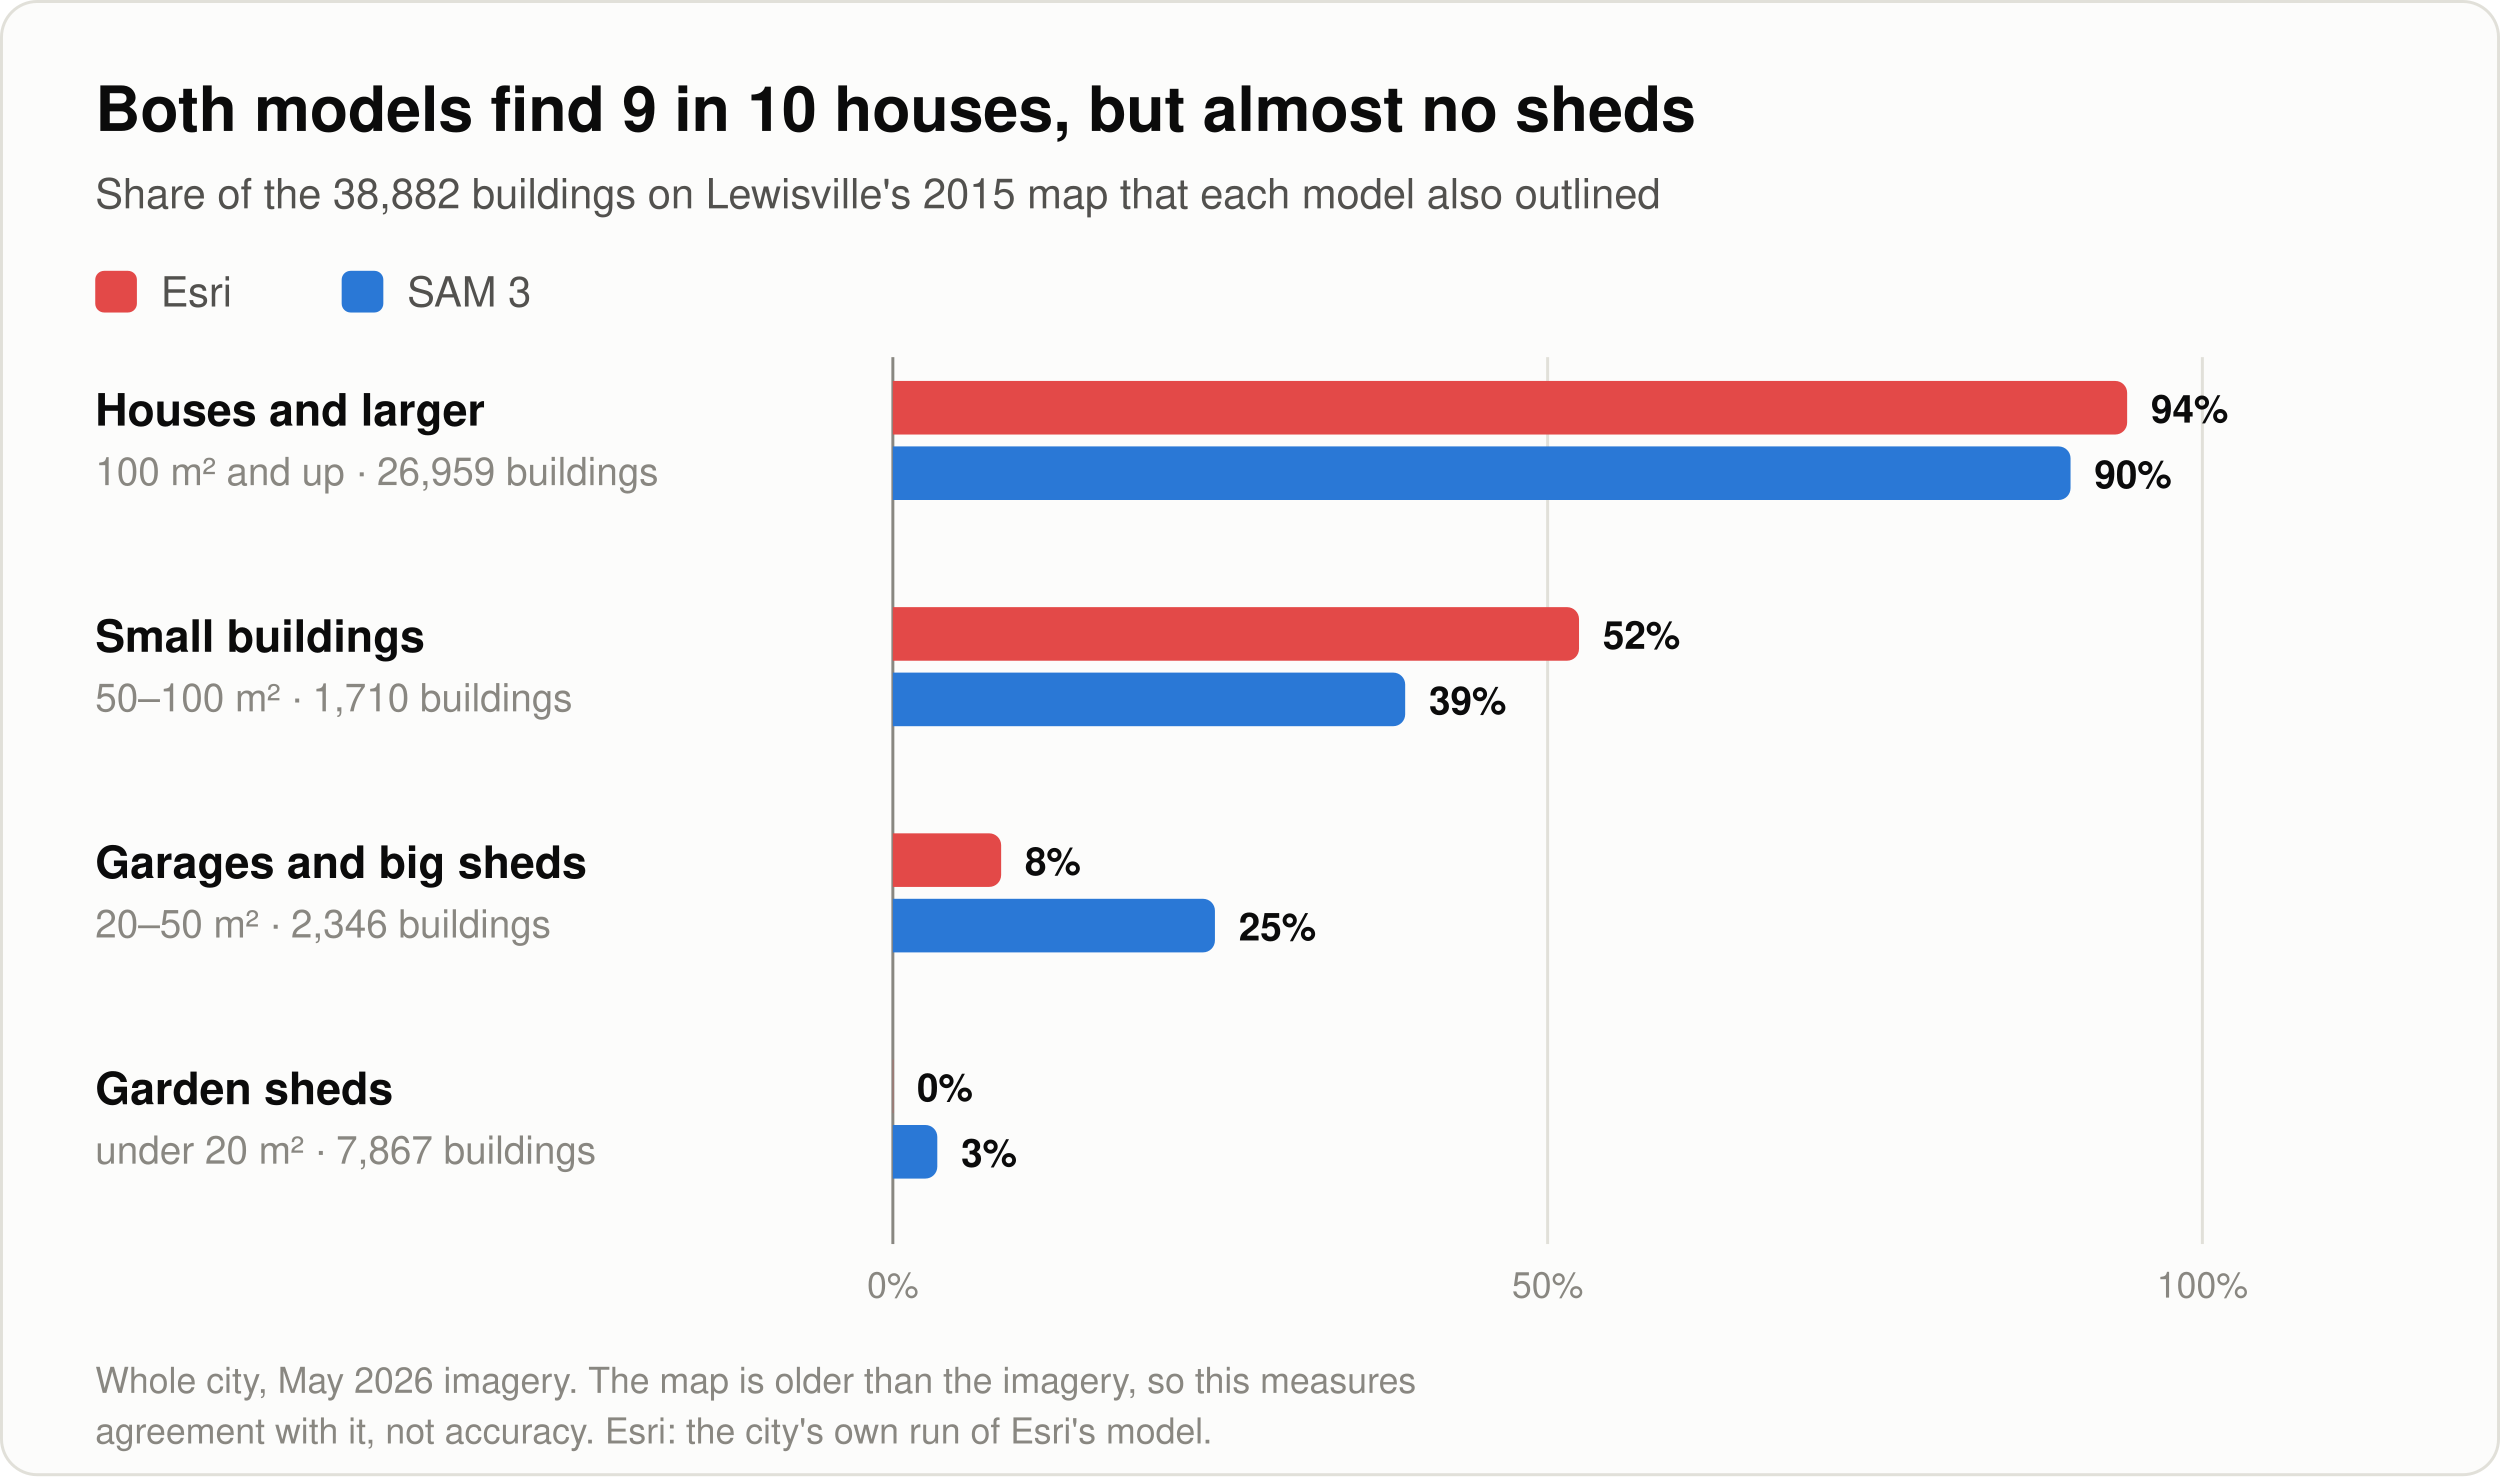
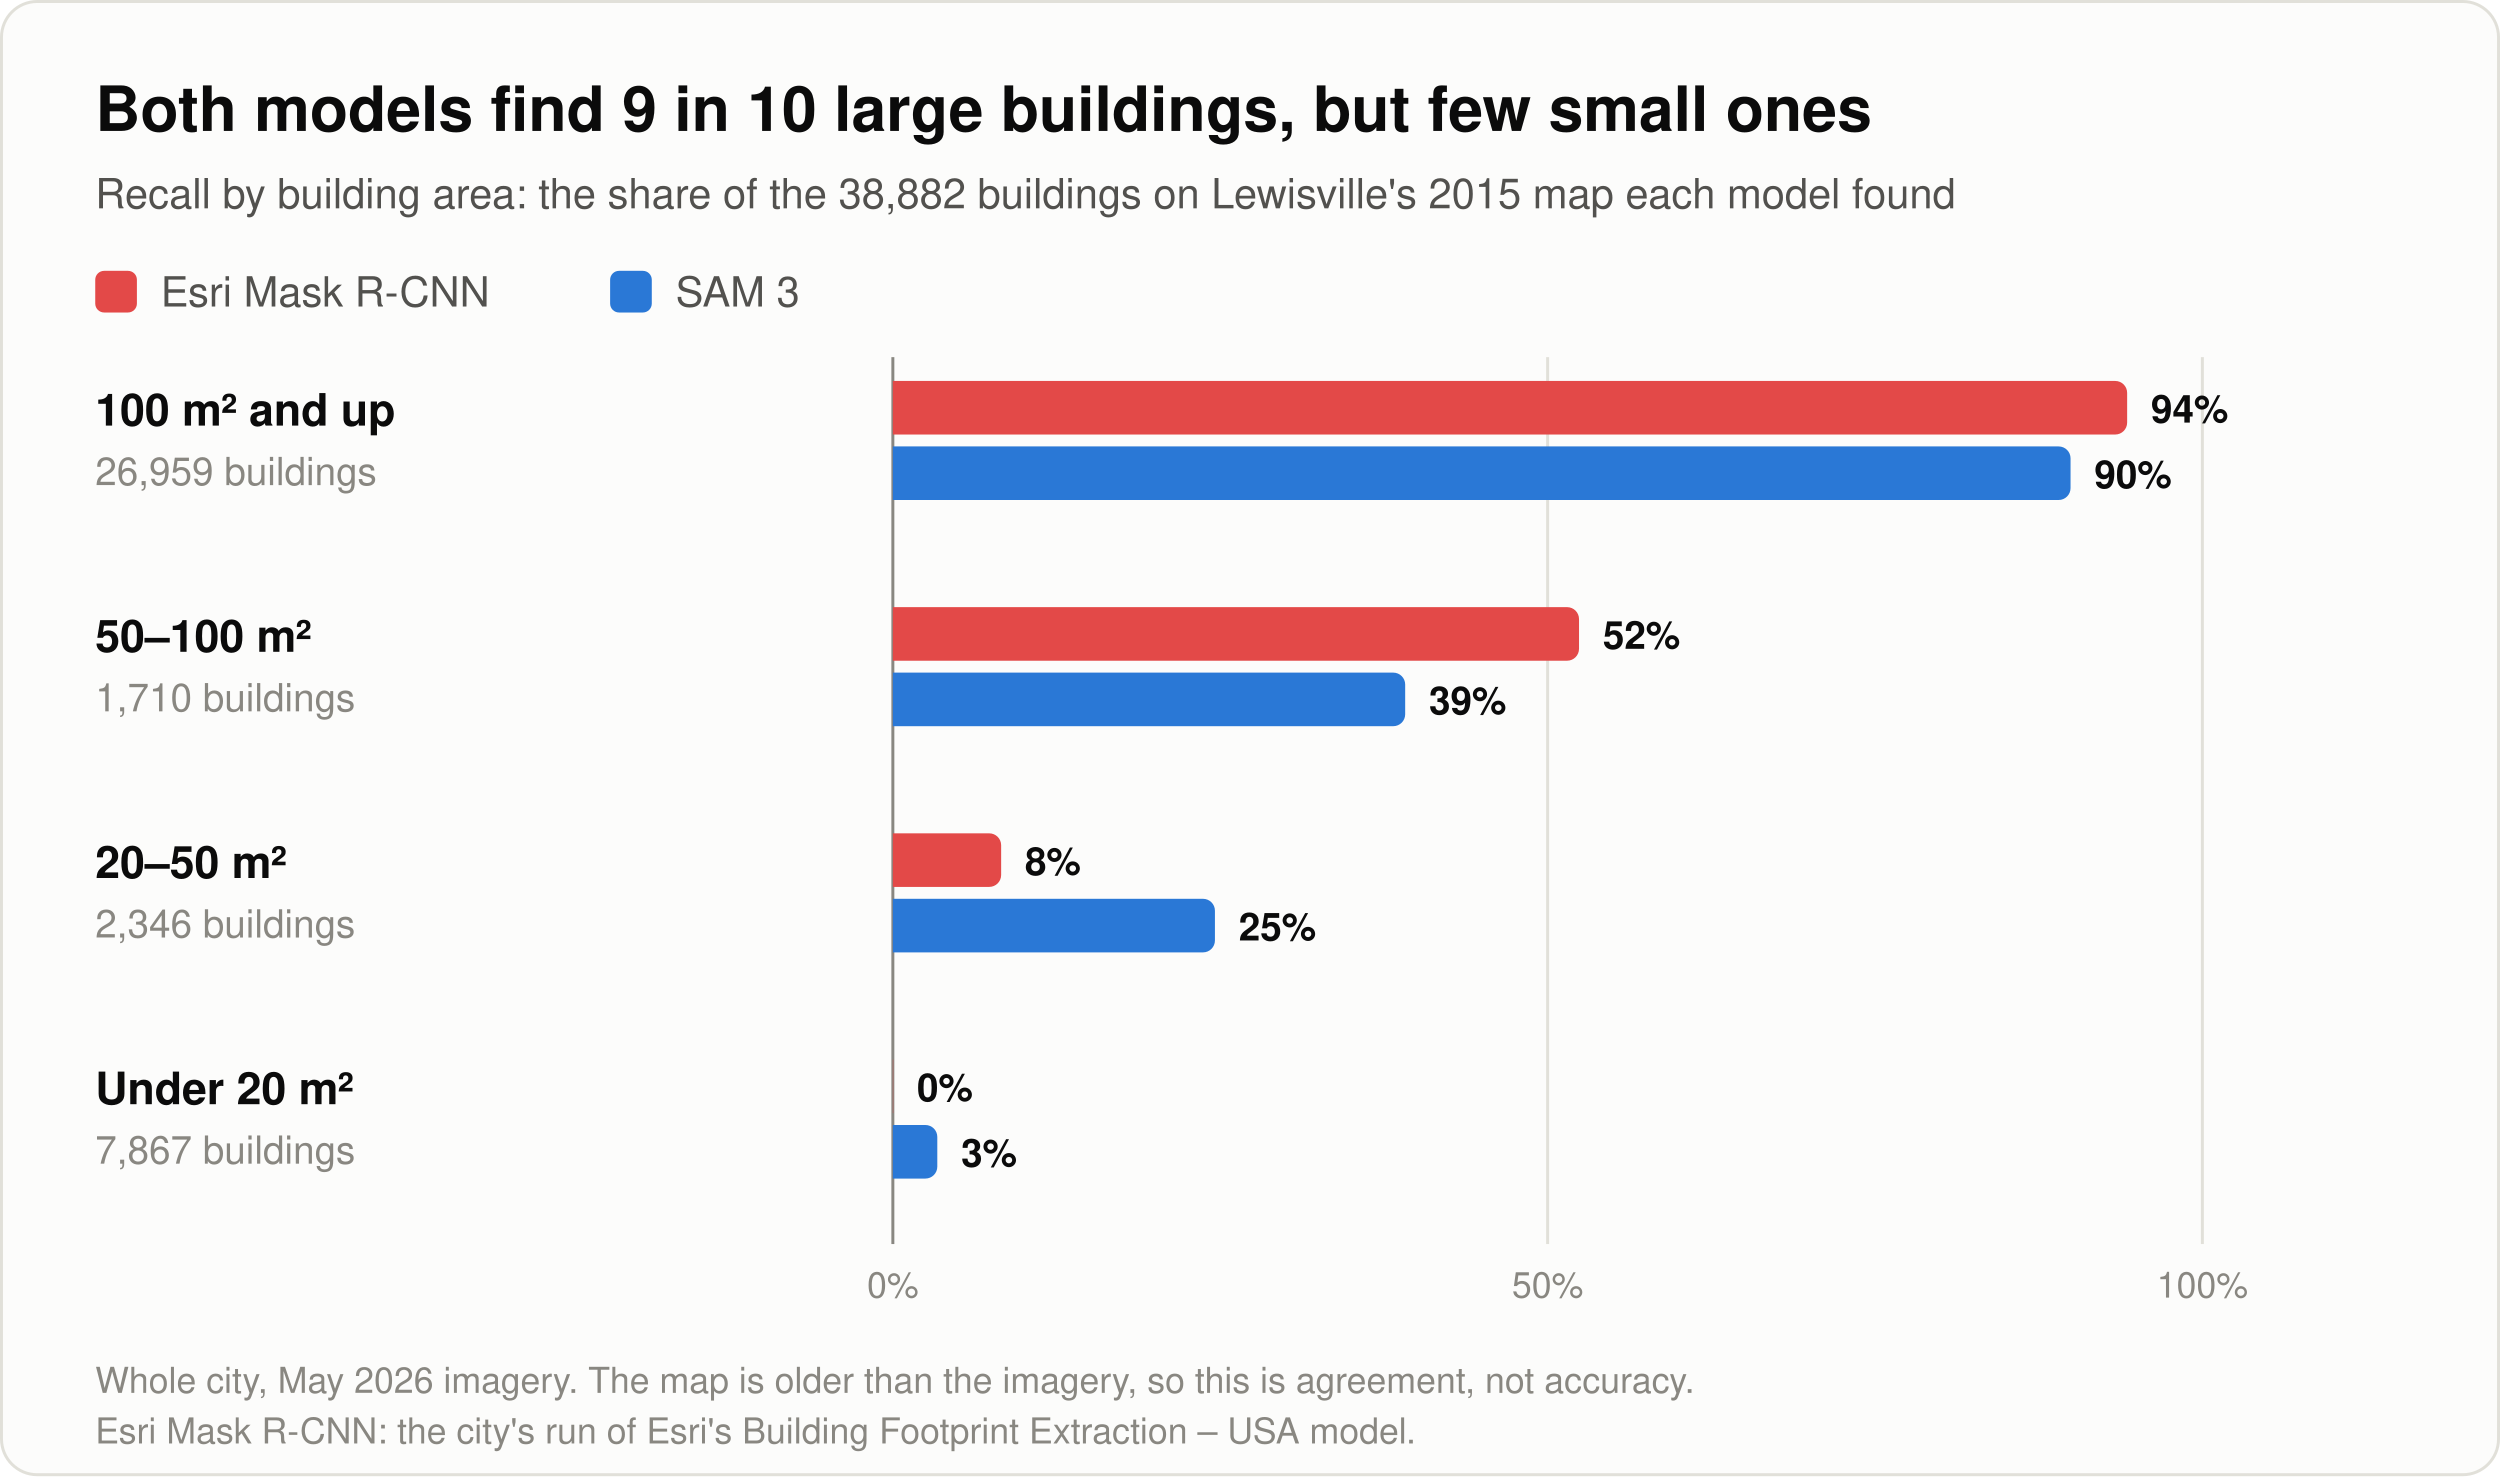
<svg xmlns="http://www.w3.org/2000/svg" width="840" height="496" viewBox="0 0 840 496" font-family="-apple-system, BlinkMacSystemFont, 'Segoe UI', Helvetica, Arial, sans-serif">
  <rect x="0.5" y="0.5" width="839" height="495" rx="12" fill="#fcfcfb" stroke="#e1e0d9" />
-   <text x="32" y="44" font-size="21" font-weight="700" text-anchor="start" fill="#0b0b0b">Both models find 9 in 10 houses, but almost no sheds</text>
-   <text x="32" y="70" font-size="14" font-weight="400" text-anchor="start" fill="#52514e">Share of the 38,882 buildings on Lewisville's 2015 map that each model also outlined</text>
+   <text x="32" y="44" font-size="21" font-weight="700" text-anchor="start" fill="#0b0b0b">Both models find 9 in 10 large buildings, but few small ones</text>
+   <text x="32" y="70" font-size="14" font-weight="400" text-anchor="start" fill="#52514e">Recall by building area: the share of the 38,882 buildings on Lewisville's 2015 map each model found</text>
  <rect x="32" y="91" width="14" height="14" rx="3" fill="#e34948" />
-   <text x="54" y="103" font-size="14" font-weight="400" text-anchor="start" fill="#52514e">Esri</text>
-   <rect x="114.8" y="91" width="14" height="14" rx="3" fill="#2a78d6" />
-   <text x="136.8" y="103" font-size="14" font-weight="400" text-anchor="start" fill="#52514e">SAM 3</text>
+   <text x="54" y="103" font-size="14" font-weight="400" text-anchor="start" fill="#52514e">Esri Mask R-CNN</text>
+   <rect x="205" y="91" width="14" height="14" rx="3" fill="#2a78d6" />
+   <text x="227" y="103" font-size="14" font-weight="400" text-anchor="start" fill="#52514e">SAM 3</text>
  <line x1="300" y1="120" x2="300" y2="418" stroke="#898781" stroke-width="1" />
  <text x="300" y="436" font-size="12" font-weight="400" text-anchor="middle" fill="#898781">0%</text>
  <line x1="520" y1="120" x2="520" y2="418" stroke="#e1e0d9" stroke-width="1" />
  <text x="520" y="436" font-size="12" font-weight="400" text-anchor="middle" fill="#898781">50%</text>
  <line x1="740" y1="120" x2="740" y2="418" stroke="#e1e0d9" stroke-width="1" />
  <text x="740" y="436" font-size="12" font-weight="400" text-anchor="middle" fill="#898781">100%</text>
-   <text x="32" y="143" font-size="15" font-weight="600" text-anchor="start" fill="#0b0b0b">Houses and larger</text>
-   <text x="32" y="163" font-size="13" font-weight="400" text-anchor="start" fill="#898781">100 m² and up · 26,959 buildings</text>
+   <text x="32" y="143" font-size="15" font-weight="600" text-anchor="start" fill="#0b0b0b">100 m² and up</text>
+   <text x="32" y="163" font-size="13" font-weight="400" text-anchor="start" fill="#898781">26,959 buildings</text>
  <path d="M300 128h410.719a4 4 0 0 1 4 4v10a4 4 0 0 1 -4 4h-410.719z" fill="#e34948" />
  <text x="722.719" y="142" font-size="13" font-weight="600" text-anchor="start" fill="#0b0b0b">94%</text>
  <path d="M300 150h391.705a4 4 0 0 1 4 4v10a4 4 0 0 1 -4 4h-391.705z" fill="#2a78d6" />
  <text x="703.705" y="164" font-size="13" font-weight="600" text-anchor="start" fill="#0b0b0b">90%</text>
-   <text x="32" y="219" font-size="15" font-weight="600" text-anchor="start" fill="#0b0b0b">Small buildings</text>
-   <text x="32" y="239" font-size="13" font-weight="400" text-anchor="start" fill="#898781">50–100 m² · 1,710 buildings</text>
+   <text x="32" y="219" font-size="15" font-weight="600" text-anchor="start" fill="#0b0b0b">50–100 m²</text>
+   <text x="32" y="239" font-size="13" font-weight="400" text-anchor="start" fill="#898781">1,710 buildings</text>
  <path d="M300 204h226.55a4 4 0 0 1 4 4v10a4 4 0 0 1 -4 4h-226.55z" fill="#e34948" />
  <text x="538.55" y="218" font-size="13" font-weight="600" text-anchor="start" fill="#0b0b0b">52%</text>
  <path d="M300 226h168.14a4 4 0 0 1 4 4v10a4 4 0 0 1 -4 4h-168.14z" fill="#2a78d6" />
  <text x="480.14" y="240" font-size="13" font-weight="600" text-anchor="start" fill="#0b0b0b">39%</text>
-   <text x="32" y="295" font-size="15" font-weight="600" text-anchor="start" fill="#0b0b0b">Garages and big sheds</text>
-   <text x="32" y="315" font-size="13" font-weight="400" text-anchor="start" fill="#898781">20–50 m² · 2,346 buildings</text>
+   <text x="32" y="295" font-size="15" font-weight="600" text-anchor="start" fill="#0b0b0b">20–50 m²</text>
+   <text x="32" y="315" font-size="13" font-weight="400" text-anchor="start" fill="#898781">2,346 buildings</text>
  <path d="M300 280h32.385a4 4 0 0 1 4 4v10a4 4 0 0 1 -4 4h-32.385z" fill="#e34948" />
  <text x="344.385" y="294" font-size="13" font-weight="600" text-anchor="start" fill="#0b0b0b">8%</text>
  <path d="M300 302h104.218a4 4 0 0 1 4 4v10a4 4 0 0 1 -4 4h-104.218z" fill="#2a78d6" />
  <text x="416.218" y="316" font-size="13" font-weight="600" text-anchor="start" fill="#0b0b0b">25%</text>
-   <text x="32" y="371" font-size="15" font-weight="600" text-anchor="start" fill="#0b0b0b">Garden sheds</text>
-   <text x="32" y="391" font-size="13" font-weight="400" text-anchor="start" fill="#898781">under 20 m² · 7,867 buildings</text>
+   <text x="32" y="371" font-size="15" font-weight="600" text-anchor="start" fill="#0b0b0b">Under 20 m²</text>
+   <text x="32" y="391" font-size="13" font-weight="400" text-anchor="start" fill="#898781">7,867 buildings</text>
  <rect x="300" y="356" width="0.112" height="18" rx="0" fill="#e34948" />
  <text x="308.112" y="370" font-size="13" font-weight="600" text-anchor="start" fill="#0b0b0b">0%</text>
  <path d="M300 378h10.933a4 4 0 0 1 4 4v10a4 4 0 0 1 -4 4h-10.933z" fill="#2a78d6" />
  <text x="322.933" y="392" font-size="13" font-weight="600" text-anchor="start" fill="#0b0b0b">3%</text>
-   <text x="32" y="468" font-size="12" font-weight="400" text-anchor="start" fill="#898781">Whole city, May 2026 imagery. The map is older than the imagery, so this measures</text>
-   <text x="32" y="485" font-size="12" font-weight="400" text-anchor="start" fill="#898781">agreement with it, not accuracy. Esri: the city's own run of Esri's model.</text>
+   <text x="32" y="468" font-size="12" font-weight="400" text-anchor="start" fill="#898781">Whole city, May 2026 imagery. The map is older than the imagery, so this is agreement, not accuracy.</text>
+   <text x="32" y="485" font-size="12" font-weight="400" text-anchor="start" fill="#898781">Esri Mask R-CNN: the city's run of Esri's Building Footprint Extraction – USA model.</text>
</svg>
